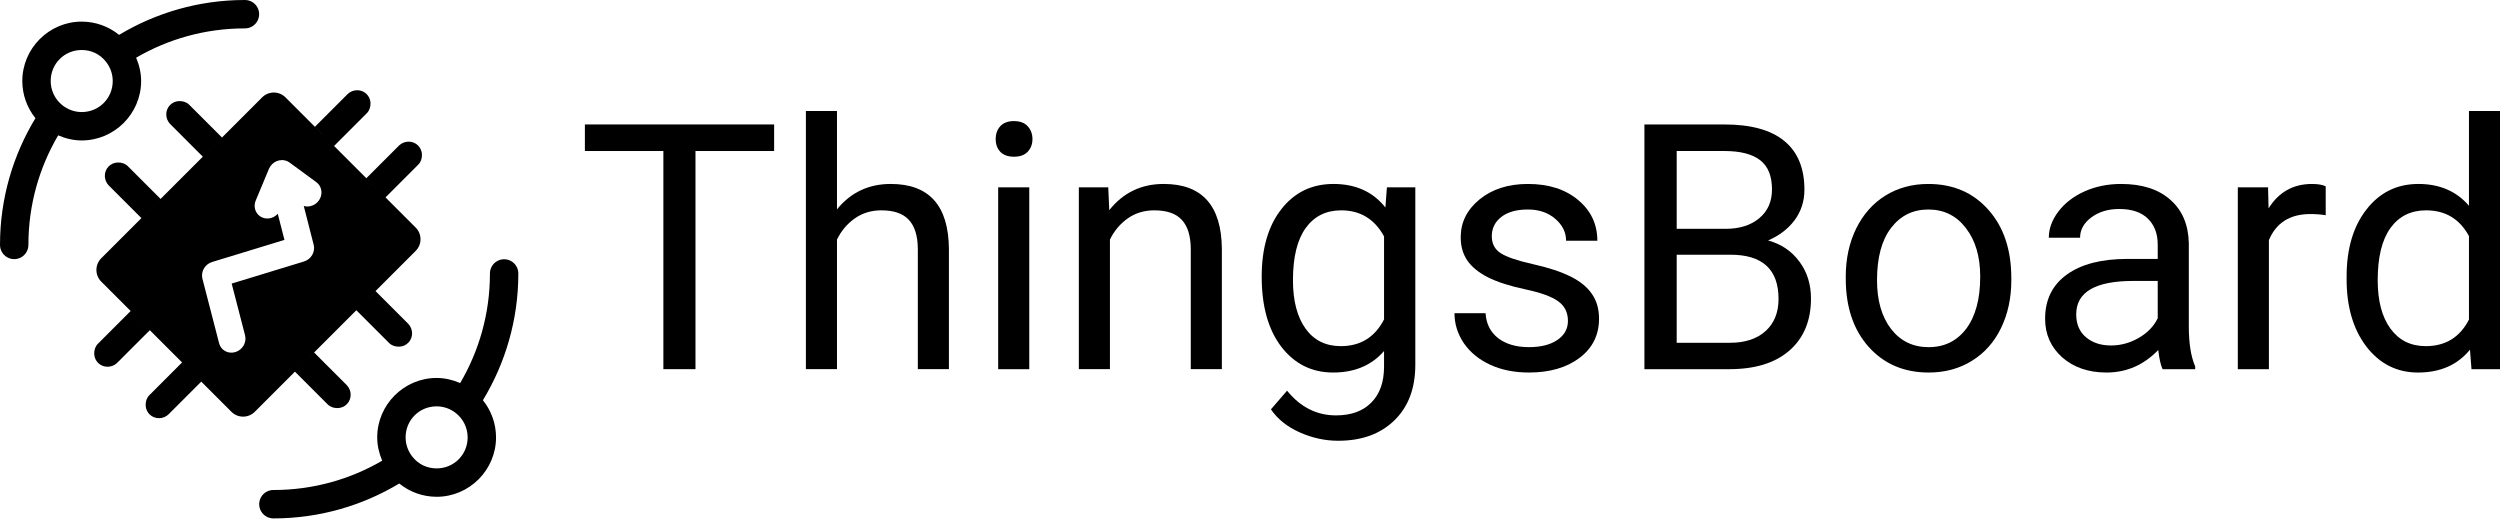
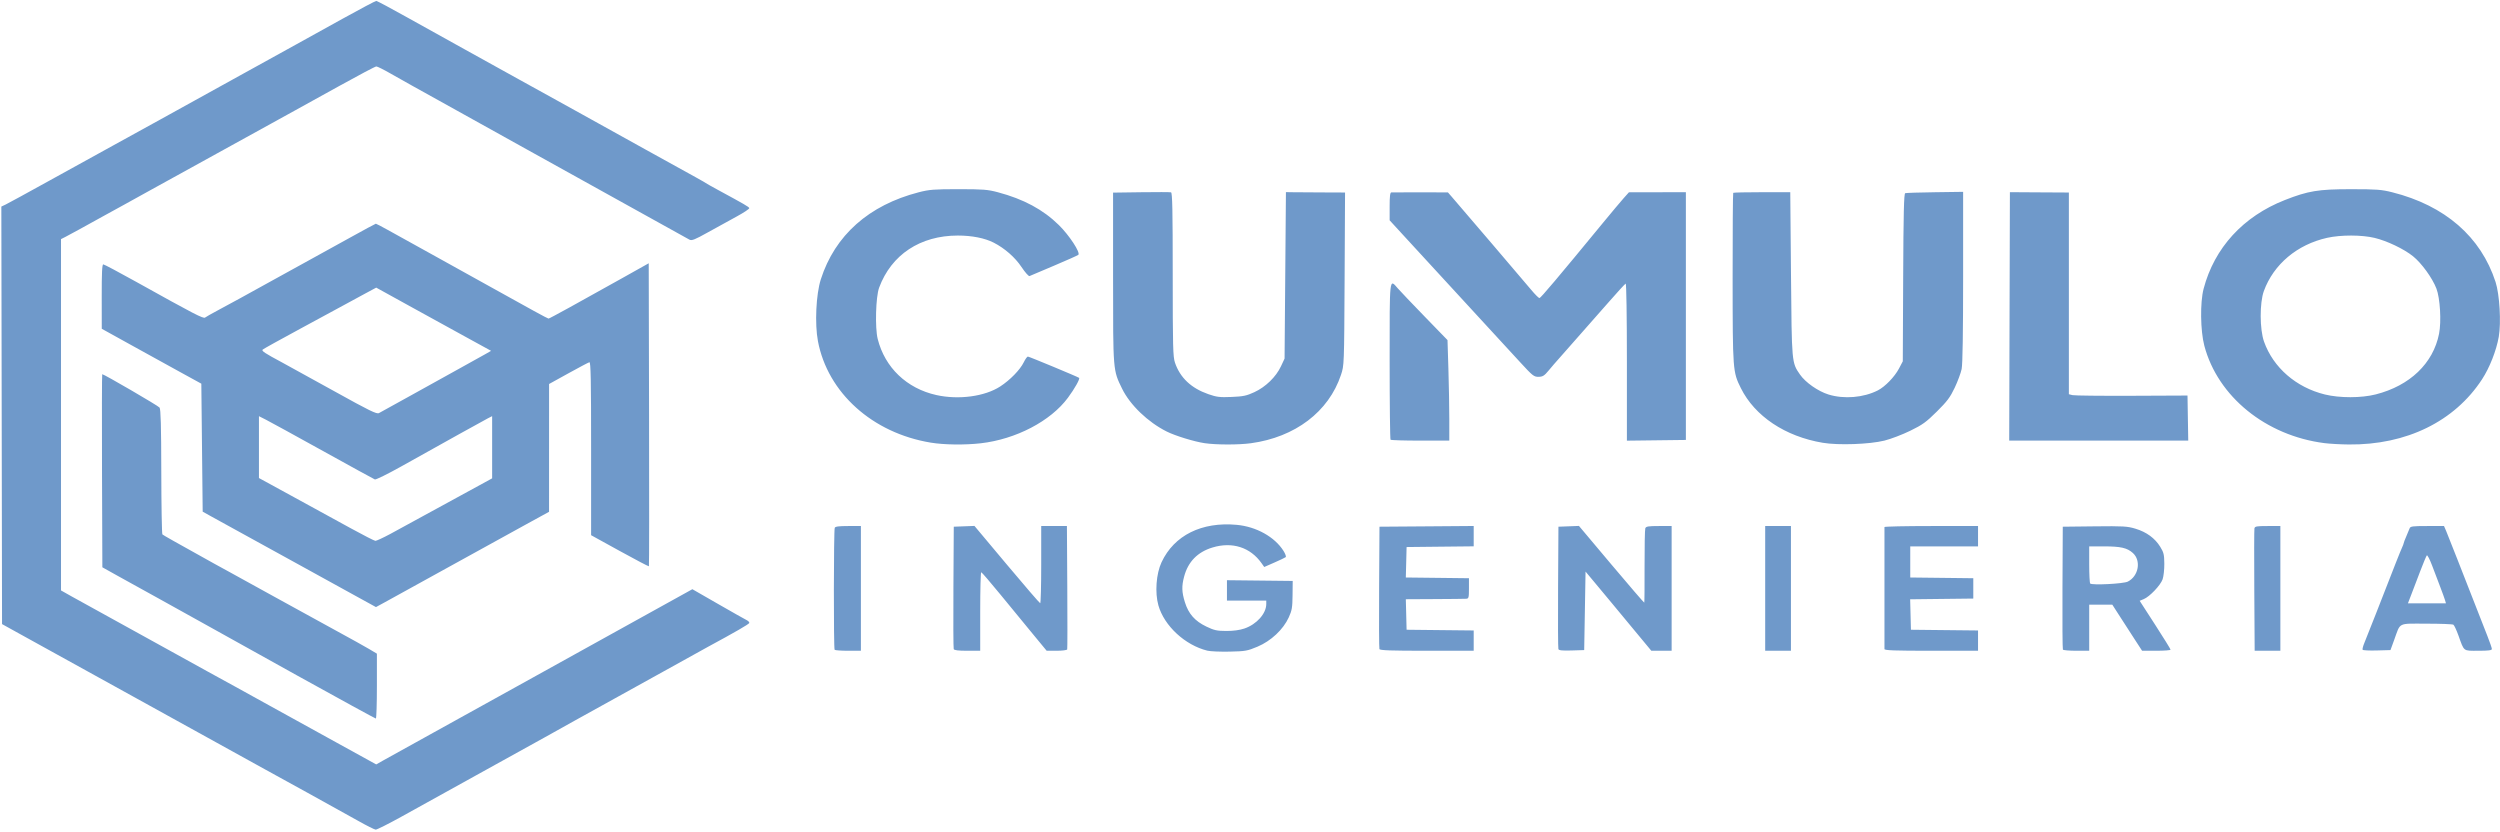
- <svg xmlns="http://www.w3.org/2000/svg" width="1543.4" height="320" version="1.1" viewBox="0 0 1543.4 320">
-   <g transform="translate(0 -732.36)">
-     <g stroke-width="28">
-       <g transform="matrix(-.66287 .69913 -.66371 -.70001 863.46 1410.6)">
-         <g transform="translate(2.5254 3.0305)" />
-         <g transform="translate(41.25 -30.543)" stroke-width="28" />
-       </g>
-       <g transform="matrix(.57657 .52719 -.57729 .52786 584.63 346.6)" />
-       <g transform="matrix(.66287 -.69913 .66371 .70001 -543.46 380.47)">
-         <g transform="translate(2.5254 3.0305)" />
-         <g transform="translate(41.25 -30.543)" stroke-width="28" />
-       </g>
-     </g>
-     <g transform="translate(0 732.36)" fill="#305680" stroke-width="1px">
-       <g fill="#000">
-         <g transform="translate(-6.1238e-5 -732.36)" shape-rendering="auto">
-           <path d="m151.13 732.36c-28.363 0-54.915 7.915-77.613 21.537-6.472-5.262-14.605-8.191-23.067-8.194a8.766 8.766 0 0 0-0.004 0c-20.154 7.3e-4 -36.679 16.528-36.678 36.682a8.766 8.766 0 0 0 0 0.011c0.01 8.415 2.927 16.483 8.103 22.927-13.825 22.819-21.865 49.572-21.865 78.161a8.766 8.766 0 1 0 17.531 0c0-24.702 6.719-47.748 18.378-67.574 4.566 1.985 9.473 3.15 14.519 3.157a8.766 8.766 0 0 0 0.012 0c20.155 6.2e-4 36.683-16.527 36.682-36.682a8.766 8.766 0 0 0 0-4e-3c-0.002-4.999-1.139-9.863-3.083-14.397 19.717-11.484 42.585-18.095 67.085-18.095a8.766 8.766 0 1 0 0-17.531zm-100.69 30.874c5.913 2e-3 11.191 2.512 14.836 7.077a8.766 8.766 0 0 0 0.183 0.215c2.671 3.38 4.133 7.553 4.134 11.863-0.002 10.677-8.468 19.144-19.144 19.148-4.37-8e-3 -8.601-1.509-12-4.255a8.766 8.766 0 0 0-0.012-9e-3c-4.514-3.633-7.136-9.098-7.144-14.893 0.003-10.677 8.47-19.144 19.148-19.146z" color="#000000" color-rendering="auto" image-rendering="auto" solid-color="#000000" style="block-progression:tb;isolation:auto;mix-blend-mode:normal;text-decoration-color:#000000;text-decoration-line:none;text-decoration-style:solid;text-indent:0;text-transform:none;white-space:normal" />
-           <path d="m66.992 835.19c-1.492 1.558-2.366 3.71-2.258 6.071 0.096 2.045 0.913 4.02 2.337 5.518 6.805 6.856 20.223 20.223 20.223 20.223l11.844-11.83s-12.973-12.961-20.176-20.171c-1.604-1.633-3.75-2.314-6.012-2.324-2.358-0.011-4.467 0.954-5.959 2.512zm32.147 19.983-36.639 36.639c-3.975 3.976-3.975 10.421 0 14.397l80.387 80.387c3.976 3.976 10.422 3.976 14.398 0l99.345-99.345c3.975-3.976 3.975-10.422-6.7e-4 -14.398l-18.63-18.628-61.758-61.758c-3.976-3.975-10.421-3.975-14.397 0l-62.705 62.705zm37.914-37.914s-12.973-12.961-20.176-20.171c-1.604-1.633-3.75-2.314-6.012-2.324-4.717-0.023-8.434 3.862-8.217 8.583 0.096 2.045 0.913 4.02 2.337 5.518 6.805 6.856 20.223 20.223 20.223 20.223l11.844-11.83zm69.193 5.213s12.961-12.973 20.171-20.176c1.633-1.604 2.314-3.75 2.324-6.012 0.022-4.717-3.862-8.434-8.583-8.217-2.045 0.096-4.02 0.913-5.518 2.337-6.856 6.805-20.223 20.223-20.223 20.223l11.83 11.844zm31.753 31.753s12.961-12.973 20.171-20.176c1.633-1.604 2.314-3.75 2.324-6.012 0.022-4.717-3.862-8.434-8.583-8.217-2.045 0.096-4.02 0.913-5.518 2.337-6.856 6.805-20.223 20.223-20.223 20.223l11.83 11.844zm-18.009 69.667s12.973 12.961 20.178 20.169c1.604 1.632 3.75 2.314 6.012 2.324 4.717 0.022 8.434-3.861 8.217-8.583l-2e-3 2e-3c-0.096-2.045-0.914-4.021-2.338-5.519-6.805-6.856-20.222-20.222-20.222-20.222l-11.844 11.83zm-37.914 37.914s12.973 12.961 20.178 20.169c1.604 1.632 3.75 2.314 6.012 2.324 4.717 0.023 8.434-3.861 8.217-8.583h-2e-3c-0.096-2.045-0.913-4.021-2.337-5.518-6.805-6.856-20.223-20.223-20.223-20.223l-11.844 11.83zm-69.667-5.687s-12.961 12.973-20.169 20.178c-1.632 1.604-2.314 3.75-2.324 6.012-0.023 4.717 3.861 8.434 8.583 8.217h-0.002c2.045-0.096 4.02-0.913 5.518-2.337 6.856-6.805 20.223-20.223 20.223-20.223l-11.83-11.846zm-31.753-31.753s-12.961 12.973-20.169 20.178c-1.632 1.604-2.314 3.75-2.324 6.012-0.023 4.717 3.861 8.434 8.583 8.217h-0.002c2.045-0.096 4.02-0.913 5.518-2.337 6.856-6.805 20.223-20.223 20.223-20.223l-11.83-11.846zm87.237-90.554c1.679-1.706 3.967-2.66 6.297-2.626 1.663 0.024 3.253 0.55 4.562 1.51l16.499 12.1c3.201 2.297 4.144 6.659 2.231 10.312-1.914 3.653-6.123 5.524-9.951 4.423l6.124 23.948c1.113 4.352-1.564 8.968-5.983 10.317l-44.642 13.631 8.246 31.883c1.173 4.37-1.502 9.044-5.955 10.407-4.453 1.363-8.976-1.111-10.068-5.505l-10.282-39.769c-1.127-4.356 1.549-8.985 5.976-10.338l44.661-13.637-4.122-16.118c-2.763 3.064-7.234 3.808-10.586 1.762-3.353-2.047-4.614-6.29-2.986-10.047l8.117-19.454c0.433-1.038 1.067-1.989 1.862-2.797z" color="#000000" color-rendering="auto" fill-rule="evenodd" image-rendering="auto" solid-color="#000000" style="block-progression:tb;isolation:auto;mix-blend-mode:normal;text-decoration-color:#000000;text-decoration-line:none;text-decoration-style:solid;text-indent:0;text-transform:none;white-space:normal" />
-           <path d="m168.87 1052.4c28.363 0 54.915-7.915 77.614-21.538 6.472 5.262 14.605 8.192 23.067 8.194a8.766 8.766 0 0 0 4e-3 0c20.155-7e-4 36.68-16.528 36.679-36.682a8.766 8.766 0 0 0 0-0.011c-0.01-8.415-2.927-16.484-8.103-22.927 13.825-22.82 21.866-49.572 21.866-78.162a8.766 8.766 0 1 0-17.531 0c0 24.703-6.719 47.749-18.378 67.575-4.566-1.985-9.473-3.15-14.519-3.157a8.766 8.766 0 0 0-0.012 0c-20.155-6.2e-4 -36.683 16.527-36.682 36.682 2e-3 4.999 1.139 9.863 3.083 14.397-19.717 11.484-42.586 18.095-67.086 18.095a8.766 8.766 0 1 0 0 17.531zm100.69-30.875c-5.913 0-11.191-2.512-14.836-7.077a8.766 8.766 0 0 0-0.183-0.215c-2.671-3.38-4.133-7.553-4.134-11.863 2e-3 -10.677 8.468-19.144 19.144-19.148 4.37 8e-3 8.601 1.509 12 4.255a8.766 8.766 0 0 0 0.012 9e-3c4.514 3.633 7.136 9.098 7.144 14.893-3e-3 10.677-8.47 19.145-19.148 19.146z" color="#000000" color-rendering="auto" image-rendering="auto" solid-color="#000000" style="block-progression:tb;isolation:auto;mix-blend-mode:normal;text-decoration-color:#000000;text-decoration-line:none;text-decoration-style:solid;text-indent:0;text-transform:none;white-space:normal" />
-         </g>
-         <path d="m477.92 93.229h-48.56v134.68h-19.818v-134.68h-48.456v-16.394h116.83v16.394z" />
-         <path d="m516.72 129.23q12.762-15.668 33.203-15.668 35.59 0 35.901 40.155v74.188h-19.196v-74.292q-0.104-12.14-5.603-17.95-5.396-5.811-16.913-5.811-9.338 0-16.394 4.981-7.056 4.981-10.999 13.074v79.999h-19.196v-159.38h19.196v60.699z" />
-         <path d="m635.43 227.91h-19.196v-112.27h19.196v112.27zm-20.752-142.05q0-4.669 2.801-7.886 2.905-3.217 8.508-3.217 5.603 0 8.508 3.217 2.905 3.217 2.905 7.886 0 4.669-2.905 7.782-2.905 3.113-8.508 3.113-5.603 0-8.508-3.113-2.801-3.113-2.801-7.782z" />
-         <path d="m684.19 115.64 0.623 14.111q12.866-16.187 33.618-16.187 35.59 0 35.901 40.155v74.188h-19.196v-74.292q-0.104-12.14-5.603-17.95-5.396-5.811-16.913-5.811-9.338 0-16.394 4.981-7.056 4.981-10.999 13.074v79.999h-19.196v-112.27h18.158z" />
-         <path d="m778.92 170.84q0-26.251 12.14-41.711 12.14-15.564 32.166-15.564 20.544 0 32.062 14.526l0.934-12.451h17.535v109.57q0 21.79-12.97 34.344-12.866 12.555-34.656 12.555-12.14 0-23.761-5.188-11.621-5.188-17.743-14.215l9.961-11.517q12.347 15.253 30.194 15.253 14.008 0 21.79-7.886 7.886-7.886 7.886-22.205v-9.65q-11.517 13.281-31.439 13.281-19.714 0-31.958-15.875-12.14-15.875-12.14-43.268zm19.299 2.179q0 18.988 7.782 29.883 7.782 10.791 21.79 10.791 18.158 0 26.666-16.498v-51.257q-8.82-16.083-26.459-16.083-14.008 0-21.893 10.895-7.886 10.895-7.886 32.269z" />
-         <path d="m967.98 198.13q0-7.782-5.914-12.036-5.811-4.358-20.441-7.471-14.526-3.113-23.138-7.471-8.508-4.358-12.659-10.376-4.047-6.018-4.047-14.319 0-13.8 11.621-23.346 11.725-9.546 29.883-9.546 19.092 0 30.92 9.857 11.932 9.857 11.932 25.214h-19.299q0-7.886-6.744-13.593-6.641-5.707-16.809-5.707-10.48 0-16.394 4.565-5.914 4.565-5.914 11.932 0 6.952 5.499 10.48 5.499 3.528 19.818 6.744 14.423 3.217 23.346 7.678t13.177 10.791q4.358 6.226 4.358 15.253 0 15.045-12.036 24.176-12.036 9.027-31.232 9.027-13.489 0-23.865-4.773t-16.29-13.281q-5.811-8.612-5.811-18.573h19.196q0.519 9.65 7.678 15.356 7.263 5.603 19.092 5.603 10.895 0 17.432-4.358 6.641-4.462 6.641-11.829z" />
-         <path d="m1015.2 227.91v-151.07h49.39q24.591 0 36.938 10.168 12.451 10.168 12.451 30.09 0 10.583-6.018 18.781-6.018 8.093-16.394 12.555 12.244 3.424 19.299 13.074 7.159 9.546 7.159 22.827 0 20.337-13.178 31.958-13.178 11.621-37.25 11.621h-52.399zm19.922-70.66v54.37h32.892q13.904 0 21.893-7.159 8.093-7.263 8.093-19.922 0-27.289-29.675-27.289h-33.203zm0-15.979h30.09q13.074 0 20.856-6.537 7.886-6.537 7.886-17.743 0-12.451-7.263-18.054-7.263-5.707-22.101-5.707h-29.468v48.041z" />
-         <path d="m1139.5 170.74q0-16.498 6.433-29.675 6.537-13.177 18.054-20.337 11.621-7.159 26.459-7.159 22.931 0 37.042 15.875 14.215 15.875 14.215 42.23v1.349q0 16.394-6.329 29.468-6.226 12.97-17.95 20.233-11.621 7.263-26.77 7.263-22.827 0-37.042-15.875-14.111-15.875-14.111-42.023v-1.349zm19.299 2.283q0 18.677 8.612 29.987 8.716 11.31 23.242 11.31 14.63 0 23.242-11.414 8.612-11.517 8.612-32.166 0-18.469-8.82-29.883-8.716-11.517-23.242-11.517-14.215 0-22.931 11.31-8.716 11.31-8.716 32.373z" />
-         <path d="m1335.1 227.91q-1.66-3.32-2.698-11.829-13.385 13.904-31.958 13.904-16.602 0-27.289-9.338-10.584-9.442-10.584-23.865 0-17.535 13.281-27.185 13.385-9.753 37.561-9.753h18.677v-8.82q0-10.065-6.018-15.979-6.018-6.018-17.743-6.018-10.272 0-17.224 5.188t-6.952 12.555h-19.299q0-8.405 5.914-16.187 6.018-7.886 16.186-12.451 10.272-4.565 22.516-4.565 19.403 0 30.402 9.753 10.998 9.65 11.414 26.666v51.672q0 15.46 3.943 24.591v1.66h-20.129zm-31.854-14.63q9.027 0 17.12-4.669 8.093-4.669 11.725-12.14v-23.035h-15.045q-35.278 0-35.278 20.648 0 9.027 6.018 14.111 6.018 5.084 15.46 5.084z" />
-         <path d="m1435.8 132.87q-4.358-0.726-9.442-0.726-18.884 0-25.629 16.083v79.688h-19.196v-112.27h18.677l0.311 12.97q9.442-15.045 26.77-15.045 5.603 0 8.508 1.453v17.847z" />
-         <path d="m1448.7 170.84q0-25.836 12.244-41.504 12.244-15.771 32.062-15.771 19.714 0 31.232 13.489v-58.521h19.196v159.38h-17.639l-0.934-12.036q-11.517 14.111-32.062 14.111-19.507 0-31.854-15.979-12.244-15.979-12.244-41.711v-1.453zm19.196 2.179q0 19.092 7.886 29.883 7.886 10.791 21.79 10.791 18.262 0 26.666-16.394v-51.569q-8.612-15.875-26.459-15.875-14.111 0-21.997 10.895-7.886 10.895-7.886 32.269z" />
-       </g>
-     </g>
-   </g>
+ <svg xmlns="http://www.w3.org/2000/svg" width="1844" height="613" viewBox="0 0 1844 613">
+   <path fill="#6F99CA" fill-rule="evenodd" d="M264.00 605.36C257.68 601.77 240.80 592.42 226.50 584.56C212.20 576.71 198.47 569.16 196.00 567.78C191.46 565.26 126.39 529.31 100.50 515.02C55.65 490.27 24.05 472.82 13.50 466.97L1.50 460.33L1.25 306.35L0.99 152.37L4.25 150.82C6.04 149.97 20.32 142.16 36.00 133.48C51.68 124.79 73.28 112.88 84.00 107.01C94.72 101.14 110.03 92.71 118.00 88.29C125.97 83.86 149.82 70.68 171.00 58.99C192.18 47.30 213.78 35.37 219.00 32.48C224.22 29.58 239.29 21.24 252.48 13.94C265.66 6.64 276.94 0.67 277.53 0.67C278.13 0.67 288.72 6.32 301.06 13.23C313.40 20.13 332.05 30.50 342.50 36.26C352.95 42.02 371.18 52.12 383.00 58.70C394.82 65.28 407.43 72.24 411.00 74.17C414.57 76.10 423.12 80.83 430.00 84.69C436.88 88.55 457.57 100.04 476.00 110.21C517.58 133.16 519.27 134.10 520.50 134.98C521.05 135.38 525.10 137.65 529.50 140.04C549.29 150.77 552.38 152.56 552.67 153.50C552.85 154.05 548.60 156.87 543.24 159.77C537.88 162.66 528.34 167.92 522.04 171.44C512.44 176.80 510.24 177.67 508.54 176.77C506.87 175.90 409.70 121.98 394.00 113.22C391.52 111.84 373.52 101.84 354.00 90.99C334.48 80.15 316.93 70.40 315.00 69.31C313.07 68.23 308.35 65.61 304.50 63.49C300.65 61.37 293.32 57.24 288.21 54.32C283.11 51.39 278.32 49.00 277.57 49.00C276.82 49.00 264.58 55.46 250.36 63.35C236.14 71.25 221.35 79.42 217.50 81.52C208.21 86.58 129.25 130.12 111.50 139.96C103.80 144.23 95.03 149.09 92.00 150.75C88.97 152.41 81.78 156.37 76.00 159.54C70.22 162.71 62.35 167.06 58.50 169.20C54.65 171.33 50.04 173.82 48.25 174.73L45.00 176.37L45.00 305.94L45.00 435.50L52.75 439.87C57.01 442.27 74.45 451.89 91.50 461.26C108.55 470.62 125.88 480.18 130.00 482.51C134.12 484.84 144.70 490.68 153.50 495.50C162.30 500.32 171.30 505.25 173.50 506.47C175.70 507.68 186.95 513.90 198.50 520.28C210.05 526.66 232.55 539.07 248.50 547.86L277.50 563.84L282.50 561.00C285.25 559.44 302.12 550.09 320.00 540.22C337.88 530.34 370.95 512.03 393.50 499.52C416.05 487.01 449.57 468.43 468.00 458.24C486.43 448.05 503.57 438.56 506.09 437.15L510.69 434.59L529.59 445.45C539.99 451.42 549.51 456.80 550.74 457.40C551.97 458.01 552.84 458.95 552.67 459.50C552.39 460.41 542.33 466.22 522.00 477.21C517.88 479.44 507.07 485.42 498.00 490.51C488.93 495.59 470.25 505.93 456.50 513.49C442.75 521.05 428.12 529.15 424.00 531.49C419.88 533.83 409.98 539.35 402.00 543.76C394.02 548.16 370.85 560.99 350.50 572.26C330.15 583.53 305.68 597.08 296.12 602.38C286.56 607.67 278.01 611.97 277.12 611.94C276.23 611.91 270.32 608.94 264.00 605.36ZM219.48 498.42C188.14 481.05 157.10 463.79 150.50 460.05C143.90 456.32 129.05 448.07 117.50 441.72C105.95 435.37 91.78 427.53 86.00 424.30L75.50 418.43L75.24 347.22C75.10 308.05 75.17 276.00 75.40 276.00C76.71 276.00 116.70 299.28 117.69 300.62C118.57 301.80 118.91 314.20 118.97 347.84C119.02 372.93 119.38 393.78 119.78 394.17C120.39 394.77 128.46 399.33 158.00 415.74C160.47 417.11 165.43 419.83 169.00 421.77C172.57 423.71 187.88 432.15 203.00 440.51C218.12 448.87 238.60 460.12 248.50 465.50C258.40 470.88 269.09 476.83 272.25 478.71L278.00 482.14L278.00 506.07C278.00 519.23 277.65 530.00 277.23 530.00C276.81 530.00 250.82 515.79 219.48 498.42ZM890.50 479.92C874.09 475.85 858.75 461.66 854.44 446.56C851.77 437.18 852.78 423.20 856.76 414.71C866.04 394.87 886.40 384.74 912.20 387.12C926.66 388.46 940.18 395.99 946.73 406.36C948.07 408.49 948.79 410.55 948.34 410.94C947.88 411.33 944.13 413.13 940.00 414.93L932.50 418.21L930.50 415.38C922.24 403.68 908.88 399.41 894.35 403.83C883.32 407.17 876.32 414.34 873.41 425.28C871.52 432.39 871.65 436.65 873.98 444.19C876.62 452.74 881.35 458.11 889.81 462.16C895.59 464.93 897.59 465.37 904.50 465.40C909.71 465.41 914.38 464.78 917.89 463.59C926.90 460.51 934.00 452.55 934.00 445.53L934.00 443.00L919.50 443.00L905.00 443.00L905.00 435.48L905.00 427.96L929.25 428.23L953.50 428.50L953.39 439.00C953.30 448.14 952.93 450.27 950.59 455.39C946.49 464.37 937.48 472.80 927.50 477.00C920.07 480.12 918.62 480.38 907.00 480.64C900.12 480.79 892.70 480.47 890.50 479.92ZM615.62 479.29C614.82 478.49 614.91 391.41 615.71 389.32C616.08 388.36 618.74 388.00 625.61 388.00L635.00 388.00L635.00 434.00L635.00 480.00L625.67 480.00C620.53 480.00 616.01 479.68 615.62 479.29ZM703.46 478.75C703.19 478.06 703.10 457.48 703.24 433.00L703.50 388.50L711.13 388.21L718.76 387.92L742.63 416.40C755.76 432.06 766.84 444.90 767.25 444.94C767.66 444.97 768.00 432.18 768.00 416.50L768.00 388.00L777.48 388.00L786.96 388.00L787.23 433.00C787.38 457.75 787.35 478.45 787.17 479.00C786.98 479.55 783.50 480.00 779.43 480.00L772.02 480.00L761.91 467.75C756.34 461.01 745.65 448.00 738.15 438.82C730.64 429.65 724.16 422.11 723.75 422.07C723.34 422.03 723.00 435.05 723.00 451.00L723.00 480.00L713.47 480.00C706.77 480.00 703.79 479.63 703.46 478.75ZM1017.46 478.75C1017.19 478.06 1017.10 457.48 1017.24 433.00L1017.50 388.50L1052.25 388.24L1087.00 387.97L1087.00 395.47L1087.00 402.97L1062.25 403.23L1037.50 403.50L1037.22 414.73L1036.93 425.96L1060.22 426.23L1083.50 426.50L1083.50 434.00C1083.50 440.79 1083.31 441.51 1081.50 441.64C1080.40 441.72 1069.92 441.84 1058.22 441.89L1036.93 442.00L1037.22 453.25L1037.50 464.50L1062.25 464.77L1087.00 465.03L1087.00 472.52L1087.00 480.00L1052.47 480.00C1025.77 480.00 1017.83 479.72 1017.46 478.75ZM1149.47 478.79C1149.20 478.08 1149.10 457.48 1149.24 433.00L1149.50 388.50L1157.06 388.21L1164.63 387.92L1188.56 416.36C1201.73 432.00 1212.64 444.66 1212.81 444.51C1212.98 444.35 1213.08 432.31 1213.03 417.75C1212.99 403.20 1213.24 390.55 1213.58 389.65C1214.11 388.28 1215.81 388.00 1223.61 388.00L1233.00 388.00L1233.00 434.00L1233.00 480.00L1225.51 480.00L1218.02 480.00L1205.37 464.75C1198.42 456.36 1191.05 447.48 1189.00 445.00C1186.95 442.52 1181.72 436.25 1177.39 431.05L1169.50 421.59L1169.00 450.55L1168.50 479.50L1159.23 479.79C1152.38 480.00 1149.84 479.74 1149.47 478.79ZM1302.00 434.00L1302.00 388.00L1311.50 388.00L1321.00 388.00L1321.00 434.00L1321.00 480.00L1311.50 480.00L1302.00 480.00L1302.00 434.00ZM1389.98 478.75C1389.95 477.16 1389.95 389.76 1389.98 388.75C1389.99 388.34 1405.53 388.00 1424.50 388.00L1459.00 388.00L1459.00 395.50L1459.00 403.00L1434.00 403.00L1409.00 403.00L1409.00 414.48L1409.00 425.96L1432.25 426.23L1455.50 426.50L1455.50 434.00L1455.50 441.50L1432.22 441.77L1408.93 442.04L1409.22 453.27L1409.50 464.50L1434.25 464.77L1459.00 465.03L1459.00 472.52L1459.00 480.00L1424.50 480.00C1397.58 480.00 1390.00 479.73 1389.98 478.75ZM1521.59 479.15C1521.30 478.68 1521.16 458.09 1521.28 433.40L1521.50 388.50L1545.00 388.23C1566.22 387.99 1569.15 388.16 1575.18 389.99C1583.29 392.45 1589.47 396.97 1593.39 403.32C1595.95 407.45 1596.34 409.06 1596.40 415.78C1596.44 420.03 1595.87 425.21 1595.14 427.29C1593.60 431.70 1585.62 440.09 1581.24 441.90L1578.22 443.15L1589.61 460.78C1595.87 470.47 1601.00 478.76 1601.00 479.20C1601.00 479.64 1596.28 480.00 1590.51 480.00L1580.01 480.00L1574.65 471.75C1571.71 467.21 1566.76 459.56 1563.67 454.75L1558.04 446.00L1549.52 446.00L1541.00 446.00L1541.00 463.00L1541.00 480.00L1531.56 480.00C1526.37 480.00 1521.88 479.62 1521.59 479.15ZM1662.77 435.75C1662.62 411.41 1662.66 390.71 1662.87 389.75C1663.18 388.23 1664.49 388.00 1672.62 388.00L1682.00 388.00L1682.00 434.00L1682.00 480.00L1672.52 480.00L1663.04 480.00L1662.77 435.75ZM1742.66 479.26C1742.39 478.82 1743.01 476.44 1744.05 473.98C1745.08 471.51 1748.91 461.85 1752.56 452.50C1767.32 414.63 1770.18 407.37 1771.56 404.35C1772.35 402.62 1773.00 400.90 1773.00 400.54C1773.00 400.18 1773.83 398.00 1774.85 395.70C1775.87 393.39 1776.98 390.71 1777.32 389.75C1777.86 388.21 1779.43 388.00 1790.32 388.00L1802.70 388.00L1804.32 391.75C1805.21 393.81 1808.87 403.03 1812.44 412.23C1821.19 434.76 1830.55 458.67 1834.64 468.94C1836.49 473.59 1838.00 477.98 1838.00 478.69C1838.00 479.68 1835.57 480.00 1828.04 480.00C1816.64 480.00 1817.68 480.80 1813.38 468.83C1811.93 464.80 1810.24 461.17 1809.62 460.77C1809.01 460.36 1800.08 460.02 1789.79 460.02C1768.25 460.00 1770.78 458.73 1765.96 471.96L1763.21 479.50L1753.19 479.78C1747.67 479.94 1742.94 479.71 1742.66 479.26ZM261.90 439.32C253.43 434.66 235.25 424.64 221.50 417.06C207.75 409.47 188.85 399.07 179.50 393.95C170.15 388.82 159.57 383.00 156.00 381.02L149.50 377.40L149.00 330.20L148.50 283.00L133.46 274.75C125.19 270.21 108.66 261.10 96.74 254.50L75.06 242.50L75.03 218.75C75.01 201.27 75.31 195.00 76.17 195.00C76.81 195.00 87.73 200.79 100.42 207.86C143.46 231.83 150.02 235.23 151.29 234.22C151.96 233.70 155.88 231.47 160.00 229.27C169.27 224.33 183.33 216.63 201.00 206.82C208.43 202.69 220.12 196.25 227.00 192.49C233.88 188.73 247.87 181.01 258.10 175.33C268.34 169.65 276.94 165.00 277.23 165.00C277.52 165.00 281.52 167.09 286.13 169.65C290.73 172.20 306.88 181.15 322.00 189.52C337.12 197.89 355.12 207.88 362.00 211.72C390.35 227.54 404.01 235.00 404.60 235.00C405.27 235.00 426.58 223.30 458.50 205.40L478.50 194.19L478.75 305.75C478.89 367.12 478.84 417.49 478.64 417.69C478.44 417.90 468.76 412.82 457.14 406.41L436.00 394.76L436.00 330.81C436.00 279.77 435.74 266.92 434.74 267.18C434.04 267.35 427.07 271.04 419.24 275.37L405.00 283.24L404.99 330.37L404.98 377.50L387.74 386.95C378.26 392.14 352.50 406.34 330.50 418.50C308.50 430.67 287.53 442.23 283.90 444.20L277.31 447.79L261.90 439.32ZM1803.48 442.75C1803.11 441.51 1801.53 437.12 1799.95 433.00C1798.37 428.88 1795.67 421.75 1793.93 417.16C1792.20 412.57 1790.44 409.20 1790.02 409.66C1789.61 410.12 1787.38 415.45 1785.08 421.50C1782.78 427.55 1779.82 435.31 1778.50 438.75L1776.09 445.00L1790.11 445.00L1804.13 445.00L1803.48 442.75ZM1569.46 429.00C1577.47 424.95 1579.48 413.50 1573.18 407.87C1568.93 404.07 1564.25 403.01 1551.75 403.01L1541.00 403.00L1541.00 416.33C1541.00 423.67 1541.33 430.00 1541.74 430.41C1543.12 431.79 1566.28 430.61 1569.46 429.00ZM287.88 393.84C296.17 389.38 337.62 366.77 356.75 356.25L363.00 352.82L363.00 329.88L363.00 306.95L359.75 308.62C356.46 310.32 329.71 325.17 296.19 343.92C286.11 349.56 277.26 353.93 276.50 353.64C275.75 353.35 258.55 343.92 238.28 332.68C218.00 321.44 199.07 311.06 196.21 309.61L191.00 306.97L191.00 329.78L191.00 352.60L216.75 366.67C230.91 374.42 249.93 384.82 259.00 389.80C268.07 394.78 276.12 398.89 276.88 398.93C277.63 398.97 282.58 396.68 287.88 393.84ZM686.50 326.48C643.51 319.39 610.50 289.69 603.31 251.64C600.89 238.83 601.91 217.04 605.45 206.00C615.85 173.57 640.91 151.30 677.67 141.82C685.46 139.81 688.91 139.54 707.00 139.54C725.10 139.54 728.49 139.80 735.98 141.79C755.02 146.85 769.39 154.58 781.01 166.00C788.73 173.59 797.09 186.37 795.38 187.96C794.89 188.40 786.85 192.00 777.50 195.95C768.15 199.90 759.99 203.36 759.37 203.63C758.75 203.90 756.09 200.89 753.46 196.95C748.74 189.84 741.07 183.12 732.94 178.97C726.35 175.61 716.92 173.74 706.50 173.74C678.76 173.75 657.47 187.84 648.44 212.18C645.95 218.88 645.32 241.75 647.39 250.01C652.71 271.14 668.81 286.53 690.70 291.40C707.11 295.05 726.38 292.45 737.77 285.05C745.03 280.33 752.44 272.73 755.11 267.25C756.25 264.91 757.62 263.00 758.15 263.00C759.03 263.00 794.89 277.90 795.93 278.70C796.78 279.35 792.70 286.65 787.69 293.40C774.95 310.62 749.34 323.99 723.45 326.96C711.64 328.31 696.40 328.12 686.50 326.48ZM888.61 326.90C880.94 325.78 866.83 321.45 860.51 318.27C846.67 311.33 833.55 298.73 827.67 286.72C820.91 272.92 821.00 274.06 821.00 204.65L821.00 142.08L841.75 141.79C853.16 141.63 863.06 141.66 863.75 141.86C864.73 142.14 865.00 155.11 865.00 202.43C865.00 255.84 865.19 263.19 866.66 267.50C870.43 278.59 878.64 286.34 891.24 290.72C897.52 292.90 899.66 293.16 908.45 292.79C917.06 292.43 919.46 291.92 925.22 289.26C933.54 285.41 941.17 278.00 944.81 270.24L947.50 264.50L948.00 203.11L948.50 141.71L953.25 141.79C955.86 141.82 965.67 141.89 975.05 141.93L992.11 142.00L991.78 205.75C991.45 269.44 991.44 269.51 989.11 276.50C980.05 303.69 955.30 322.48 922.68 326.93C913.66 328.16 897.17 328.15 888.61 326.90ZM1344.50 326.60C1316.78 321.96 1294.32 306.97 1284.04 286.24C1278.10 274.27 1278.03 273.33 1277.98 205.01C1277.96 170.75 1278.16 142.51 1278.42 142.24C1278.69 141.98 1288.26 141.76 1299.70 141.77L1320.50 141.78L1321.03 202.14C1321.60 268.18 1321.53 267.37 1327.68 276.28C1331.69 282.08 1341.03 288.62 1348.70 290.99C1360.15 294.53 1374.55 293.32 1385.10 287.95C1390.41 285.24 1397.47 277.95 1400.68 271.86L1403.50 266.50L1403.78 204.71C1403.99 157.17 1404.34 142.82 1405.28 142.49C1405.95 142.26 1415.84 141.94 1427.25 141.79L1448.00 141.50L1448.00 204.20C1448.00 245.54 1447.63 268.71 1446.91 272.20C1446.31 275.12 1444.00 281.32 1441.79 286.00C1438.42 293.10 1436.24 296.00 1428.63 303.55C1420.73 311.38 1418.09 313.29 1409.00 317.73C1403.22 320.55 1394.67 323.82 1390.00 324.98C1379.03 327.72 1356.03 328.54 1344.50 326.60ZM1714.50 326.85C1671.32 321.34 1635.84 292.56 1625.91 255.00C1623.00 243.99 1622.73 223.01 1625.38 213.00C1633.34 182.79 1654.56 159.62 1685.31 147.55C1702.54 140.78 1710.03 139.55 1734.00 139.55C1753.01 139.55 1756.54 139.82 1764.50 141.82C1803.36 151.58 1829.91 174.63 1840.73 208.00C1843.71 217.21 1844.92 237.90 1843.09 248.42C1841.32 258.57 1836.35 271.21 1830.75 279.79C1810.46 310.88 1774.92 328.27 1732.50 327.85C1726.45 327.80 1718.35 327.34 1714.50 326.85ZM1025.67 324.33C1025.30 323.97 1025.00 297.87 1025.00 266.33C1025.00 203.15 1024.74 205.49 1031.06 212.75C1032.85 214.81 1041.83 224.23 1051.00 233.67L1067.68 250.85L1068.34 272.08C1068.70 283.77 1069.00 300.45 1069.00 309.16L1069.00 325.00L1047.67 325.00C1035.93 325.00 1026.03 324.70 1025.67 324.33ZM1200.00 266.94C1200.00 233.33 1199.62 208.97 1199.11 209.17C1198.62 209.35 1192.71 215.80 1185.99 223.50C1179.26 231.20 1172.13 239.30 1170.13 241.50C1168.13 243.70 1163.58 248.88 1160.00 253.00C1156.42 257.12 1151.86 262.30 1149.87 264.50C1147.87 266.70 1144.49 270.61 1142.37 273.19C1139.09 277.16 1137.95 277.88 1134.85 277.94C1131.46 278.00 1130.49 277.23 1121.35 267.27C1115.93 261.37 1103.17 247.50 1093.00 236.46C1067.54 208.81 1046.07 185.48 1034.63 173.00L1025.00 162.50L1025.00 152.25C1025.00 144.77 1025.34 141.97 1026.25 141.91C1026.94 141.85 1036.61 141.83 1047.74 141.86L1067.98 141.91L1070.86 145.21C1076.16 151.27 1124.10 207.42 1129.33 213.69C1132.17 217.10 1134.95 219.88 1135.50 219.87C1136.40 219.86 1149.15 204.76 1182.63 164.04C1188.76 156.59 1195.51 148.55 1197.63 146.17L1201.50 141.84L1222.50 141.80L1243.50 141.75L1243.50 233.13L1243.50 324.50L1221.75 324.77L1200.00 325.04L1200.00 266.94ZM1482.24 233.38L1482.50 141.75L1501.50 141.87C1511.95 141.93 1521.74 141.99 1523.25 141.99L1526.00 142.00L1526.00 216.39L1526.00 290.78L1528.65 291.45C1530.10 291.81 1549.79 292.03 1572.40 291.93L1613.50 291.75L1613.77 308.37L1614.05 325.00L1548.02 325.00L1481.99 325.00L1482.24 233.38ZM303.00 291.72C314.82 285.14 331.02 276.15 339.00 271.76C346.98 267.36 355.47 262.64 357.87 261.27L362.23 258.78L343.87 248.71C333.77 243.18 314.70 232.68 301.50 225.40L277.50 212.15L269.00 216.72C264.32 219.24 258.02 222.66 255.00 224.32C251.97 225.98 237.15 234.01 222.06 242.16C206.97 250.31 194.22 257.38 193.74 257.86C192.76 258.84 195.16 260.43 208.00 267.31C212.68 269.82 230.22 279.49 247.00 288.80C272.54 302.98 277.83 305.57 279.50 304.71C280.60 304.15 291.18 298.30 303.00 291.72ZM1752.33 290.92C1777.52 284.52 1794.75 268.01 1799.05 246.16C1800.83 237.13 1799.82 219.94 1797.11 212.87C1794.11 205.07 1786.19 194.12 1779.83 189.00C1773.17 183.64 1760.68 177.67 1751.50 175.47C1742.02 173.19 1726.58 173.17 1716.50 175.42C1694.39 180.35 1677.00 194.97 1669.82 214.68C1666.65 223.38 1666.72 242.88 1669.95 252.00C1676.75 271.12 1693.57 285.74 1714.79 290.96C1725.72 293.65 1741.68 293.63 1752.33 290.92Z" />
</svg>
